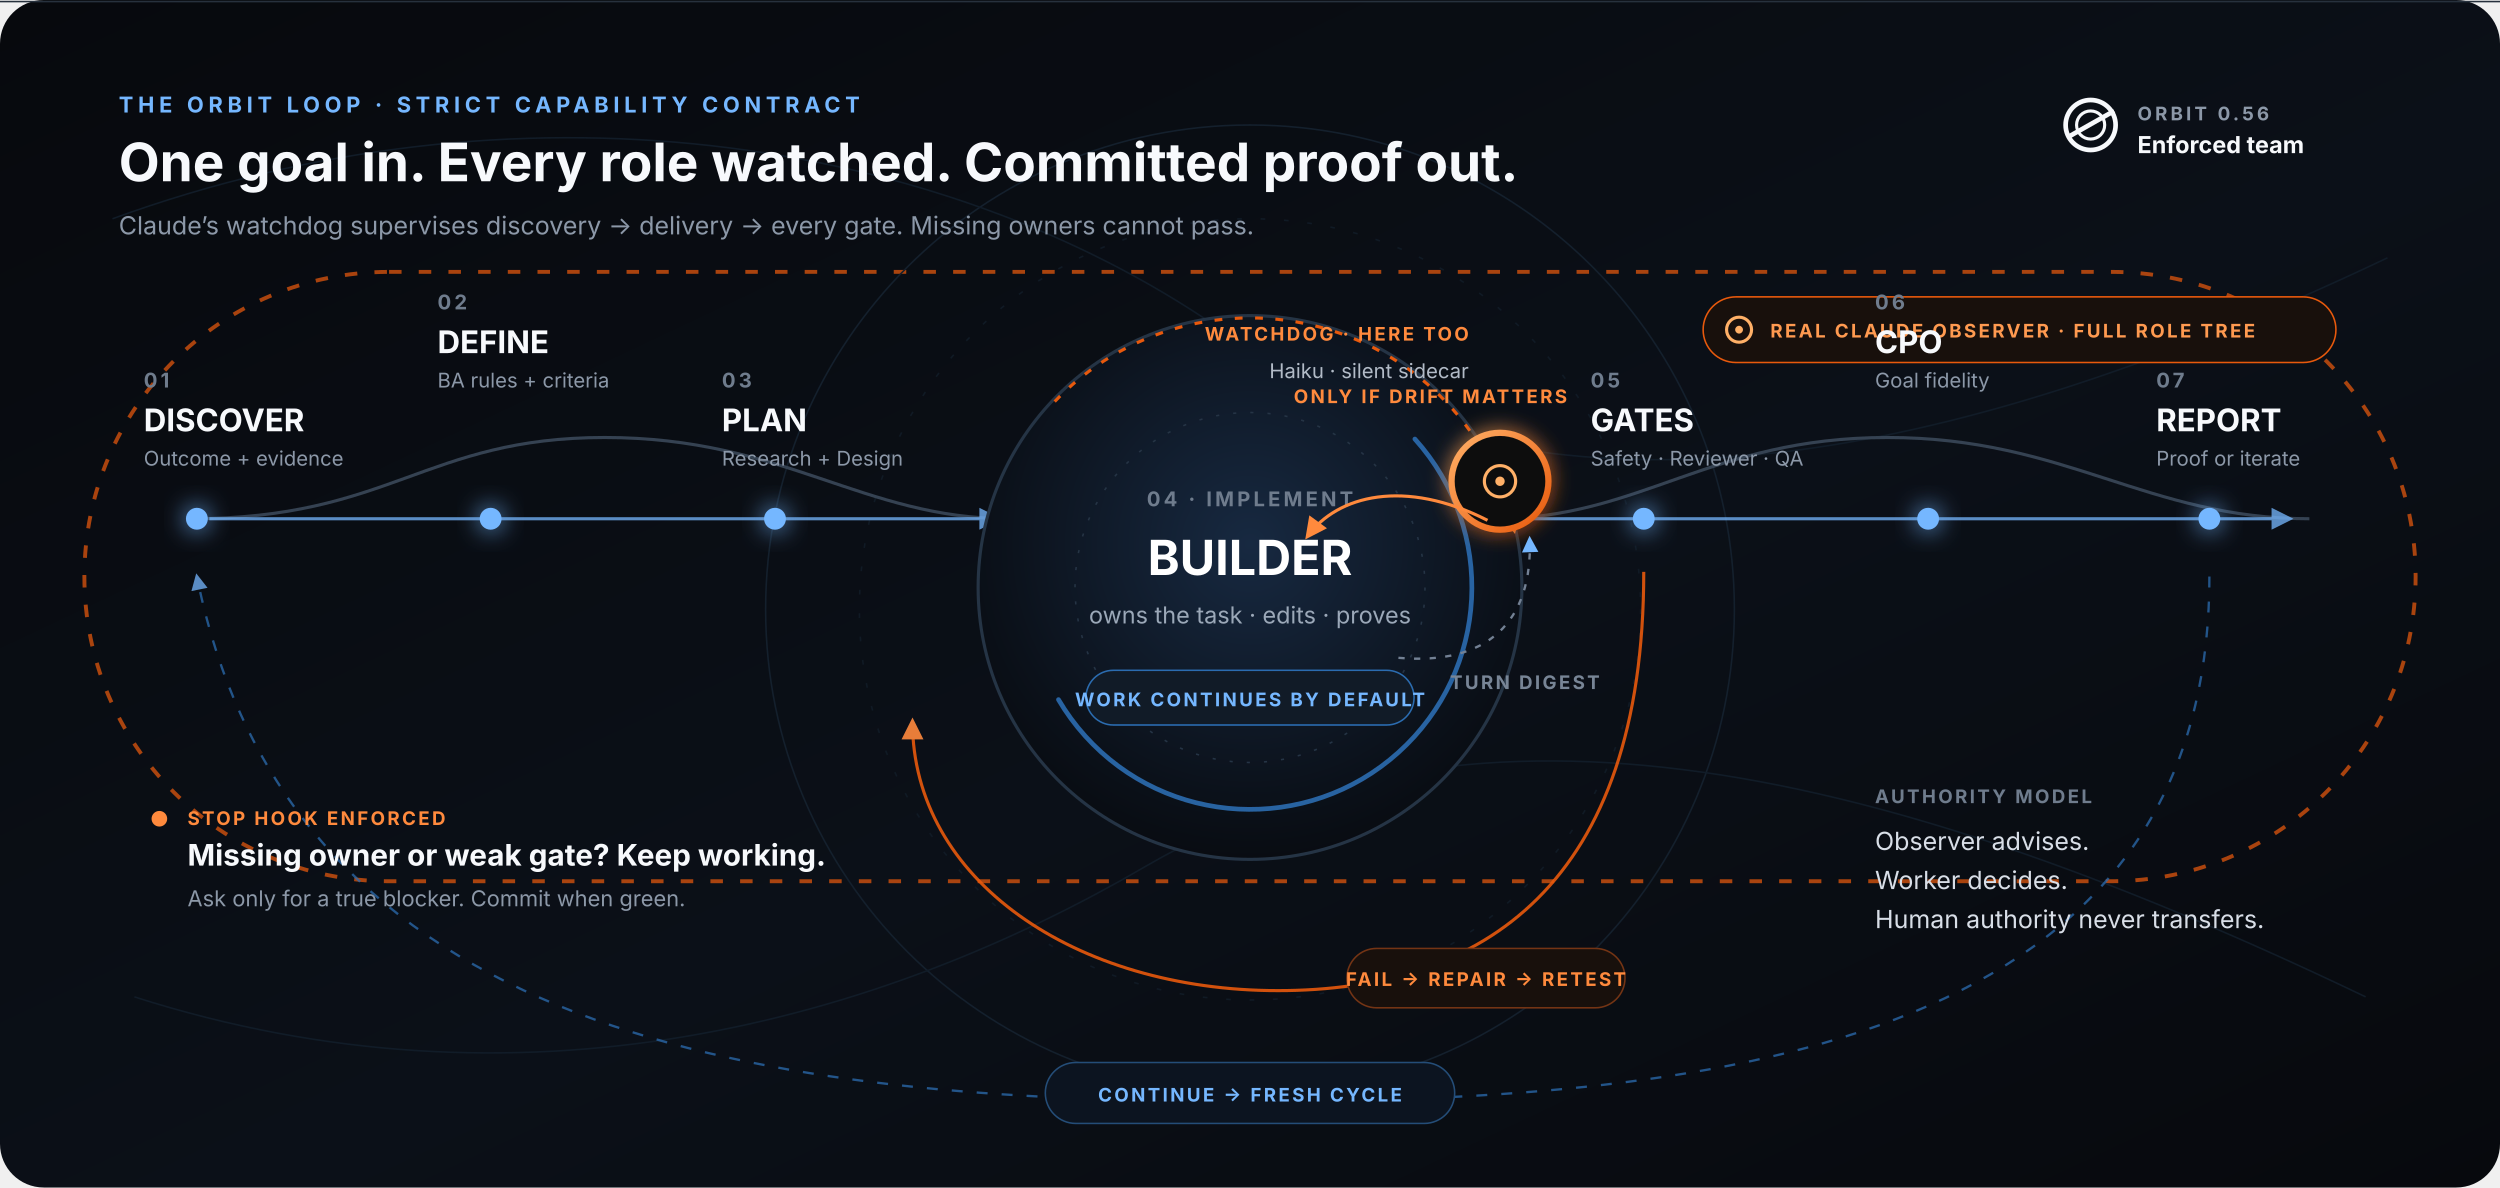
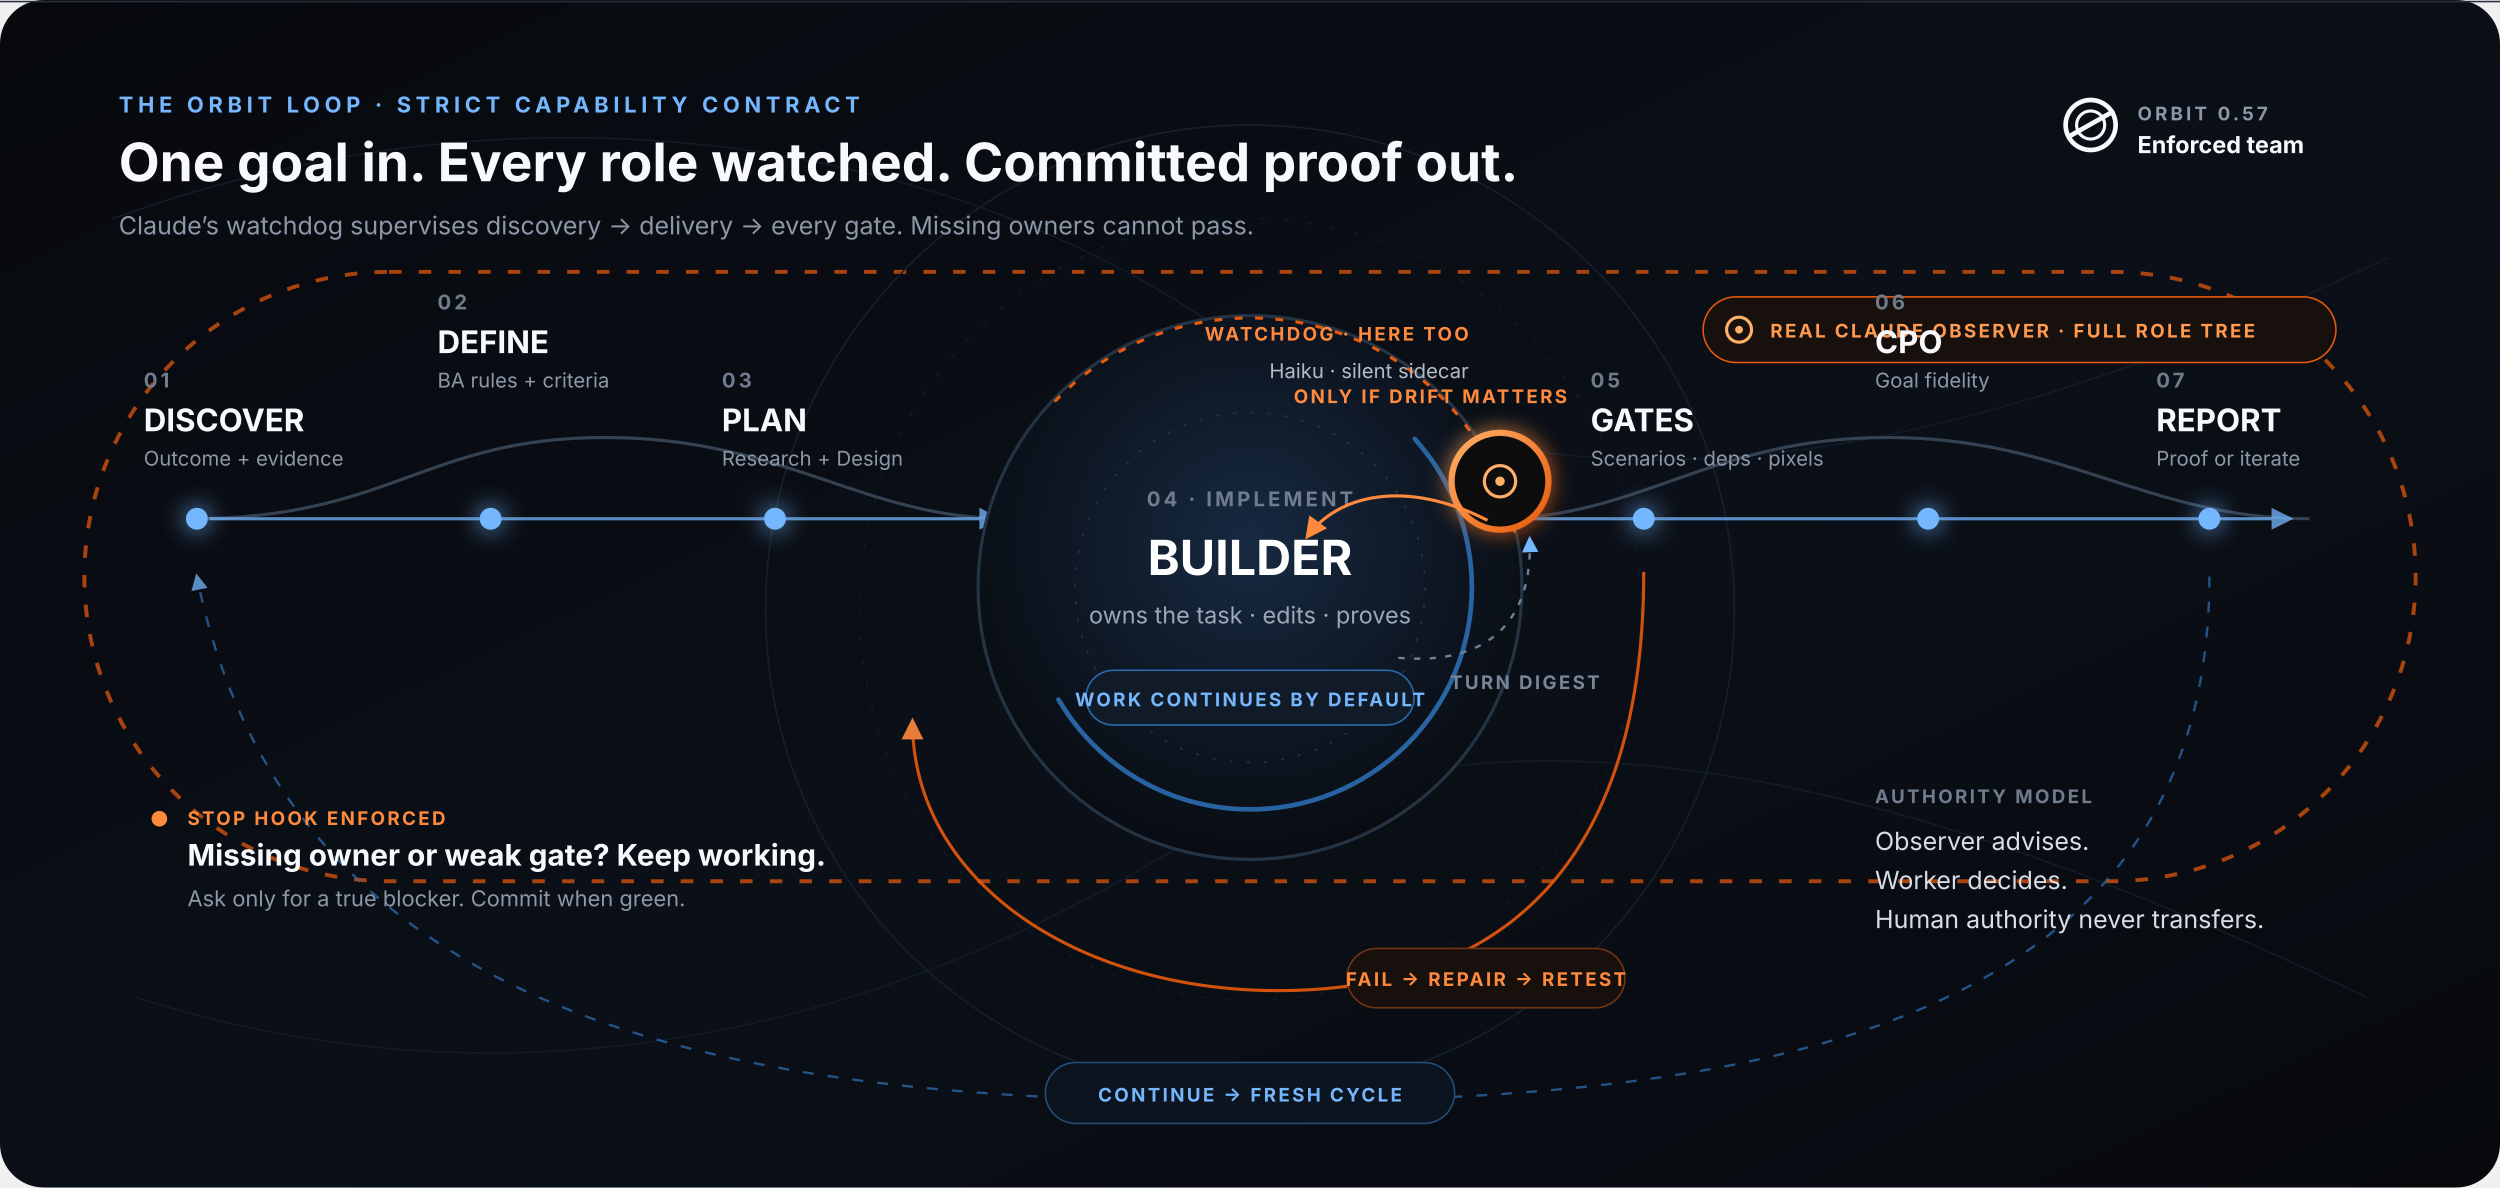
<svg xmlns="http://www.w3.org/2000/svg" width="1600" height="760" viewBox="0 0 1600 760" role="img" aria-labelledby="title desc">
  <defs>
    <linearGradient id="bg" x1="0" y1="0" x2="1" y2="1">
      <stop offset="0" stop-color="#07090d" />
      <stop offset="0.55" stop-color="#0b1018" />
      <stop offset="1" stop-color="#07090d" />
    </linearGradient>
    <linearGradient id="blue" x1="0" y1="0" x2="1" y2="1">
      <stop offset="0" stop-color="#75b7ff" />
      <stop offset="1" stop-color="#2b6cb0" />
    </linearGradient>
    <linearGradient id="orange" x1="0" y1="0" x2="1" y2="1">
      <stop offset="0" stop-color="#ffb067" />
      <stop offset="1" stop-color="#e8590c" />
    </linearGradient>
    <radialGradient id="core" cx="50%" cy="42%" r="65%">
      <stop offset="0" stop-color="#172941" />
      <stop offset="0.72" stop-color="#0b111a" />
      <stop offset="1" stop-color="#07090d" />
    </radialGradient>
    <filter id="blueGlow" x="-100%" y="-100%" width="300%" height="300%">
      <feGaussianBlur stdDeviation="8" result="blur" />
      <feMerge>
        <feMergeNode in="blur" />
        <feMergeNode in="SourceGraphic" />
      </feMerge>
    </filter>
    <filter id="orangeGlow" x="-100%" y="-100%" width="300%" height="300%">
      <feGaussianBlur stdDeviation="6" result="blur" />
      <feMerge>
        <feMergeNode in="blur" />
        <feMergeNode in="SourceGraphic" />
      </feMerge>
    </filter>
    <marker id="arrowBlue" viewBox="0 0 10 10" refX="8" refY="5" markerWidth="7" markerHeight="7" orient="auto-start-reverse">
      <path d="M 0 0 L 10 5 L 0 10 z" fill="#75b7ff" />
    </marker>
    <marker id="arrowOrange" viewBox="0 0 10 10" refX="8" refY="5" markerWidth="7" markerHeight="7" orient="auto-start-reverse">
      <path d="M 0 0 L 10 5 L 0 10 z" fill="#ff8a3d" />
    </marker>
    <style>
      .sans { font-family: Inter, ui-sans-serif, system-ui, -apple-system, BlinkMacSystemFont, "Segoe UI", sans-serif; }
      .mono { font-family: "SFMono-Regular", Consolas, "Liberation Mono", monospace; }
      .eyebrow { font-size: 14px; font-weight: 700; letter-spacing: 3px; }
      .stageNo { font-size: 13px; font-weight: 700; letter-spacing: 2px; fill: #6f7c8d; }
      .stageName { font-size: 20px; font-weight: 680; fill: #f7f9fc; }
      .stageNote { font-size: 13px; fill: #8c98a8; }
      .tiny { font-size: 12px; font-weight: 650; letter-spacing: 1.5px; }
    </style>
  </defs>
  <rect width="1600" height="760" rx="28" fill="url(#bg)" />
  <rect x="54" y="174" width="1492" height="390" rx="195" fill="none" stroke="#e8590c" stroke-width="2.5" stroke-dasharray="8 11" opacity=".72" />
  <path d="M0 1H1600" stroke="#27313d" />
  <circle cx="800" cy="390" r="310" fill="none" stroke="#14202d" stroke-width="1" />
  <circle cx="800" cy="390" r="250" fill="none" stroke="#101a25" stroke-width="1" stroke-dasharray="3 12" />
  <path d="M72 140C330 46 600 86 780 210C965 337 1204 319 1528 165" fill="none" stroke="#111c28" stroke-width="1" />
  <path d="M86 638C333 717 561 655 734 554C938 436 1184 480 1514 638" fill="none" stroke="#111c28" stroke-width="1" />
  <g class="sans">
    <text x="76" y="72" class="eyebrow" fill="#75b7ff">THE ORBIT LOOP · STRICT CAPABILITY CONTRACT</text>
    <text x="76" y="116" font-size="34" font-weight="720" fill="#f7f9fc">One goal in. Every role watched. Committed proof out.</text>
    <text x="76" y="150" font-size="16" fill="#8c98a8">Claude’s watchdog supervises discovery → delivery → every gate. Missing owners cannot pass.</text>
    <g transform="translate(1320 62)">
      <circle cx="18" cy="18" r="16" fill="none" stroke="#f7f9fc" stroke-width="3" />
      <circle cx="18" cy="18" r="9" fill="none" stroke="#f7f9fc" stroke-width="2" />
      <path d="M3 26L33 9" stroke="#f7f9fc" stroke-width="3" />
-       <text x="48" y="15" font-size="12" font-weight="700" letter-spacing="2" fill="#8c98a8">ORBIT 0.56</text>
+       <text x="48" y="15" font-size="12" font-weight="700" letter-spacing="2" fill="#8c98a8">ORBIT 0.57</text>
      <text x="48" y="36" font-size="15" font-weight="650" fill="#f7f9fc">Enforced team</text>
    </g>
  </g>
  <g class="sans" transform="translate(1090 190)">
    <rect width="405" height="42" rx="21" fill="#18100c" stroke="#e8590c" />
    <circle cx="23" cy="21" r="8" fill="none" stroke="#ffb067" stroke-width="2" />
    <circle cx="23" cy="21" r="2.5" fill="#ffb067" />
    <text x="43" y="26" class="tiny" fill="#ff9a50">REAL CLAUDE OBSERVER · FULL ROLE TREE</text>
  </g>
  <path d="M122 332C250 332 272 280 387 280S552 332 646 332" fill="none" stroke="#354252" stroke-width="2" />
  <path d="M956 332C1050 332 1094 280 1208 280S1374 332 1478 332" fill="none" stroke="#354252" stroke-width="2" />
  <path d="M134 332H638" fill="none" stroke="#75b7ff" stroke-width="2" marker-end="url(#arrowBlue)" opacity=".75" />
  <path d="M962 332H1465" fill="none" stroke="#75b7ff" stroke-width="2" marker-end="url(#arrowBlue)" opacity=".75" />
  <g class="sans">
    <g transform="translate(92 248)">
      <circle cx="34" cy="84" r="7" fill="#75b7ff" filter="url(#blueGlow)" />
      <text x="0" y="0" class="stageNo">01</text>
      <text x="0" y="28" class="stageName">DISCOVER</text>
      <text x="0" y="50" class="stageNote">Outcome + evidence</text>
    </g>
    <g transform="translate(280 198)">
      <circle cx="34" cy="134" r="7" fill="#75b7ff" filter="url(#blueGlow)" />
      <text x="0" y="0" class="stageNo">02</text>
      <text x="0" y="28" class="stageName">DEFINE</text>
      <text x="0" y="50" class="stageNote">BA rules + criteria</text>
    </g>
    <g transform="translate(462 248)">
      <circle cx="34" cy="84" r="7" fill="#75b7ff" filter="url(#blueGlow)" />
      <text x="0" y="0" class="stageNo">03</text>
      <text x="0" y="28" class="stageName">PLAN</text>
      <text x="0" y="50" class="stageNote">Research + Design</text>
    </g>
  </g>
  <g transform="translate(800 376)">
    <circle r="174" fill="url(#core)" stroke="#253445" stroke-width="2" />
    <circle r="142" fill="none" stroke="#2b6cb0" stroke-width="3" stroke-dasharray="475 420" stroke-linecap="round" transform="rotate(-42)" opacity=".9" />
    <circle r="112" fill="none" stroke="#253445" stroke-width="1" stroke-dasharray="2 9" />
    <g class="sans" text-anchor="middle">
      <text y="-52" class="stageNo" fill="#75b7ff">04 · IMPLEMENT</text>
      <text y="-8" font-size="31" font-weight="740" fill="#ffffff">BUILDER</text>
      <text y="23" font-size="15" fill="#9ba8b8">owns the task · edits · proves</text>
      <rect x="-105" y="53" width="210" height="35" rx="17.5" fill="#111b27" stroke="#2b6cb0" />
      <text y="76" class="tiny" fill="#75b7ff">WORK CONTINUES BY DEFAULT</text>
    </g>
    <path d="M-125 -119A173 173 0 0 1 169 -37" fill="none" stroke="#e8590c" stroke-width="2" stroke-dasharray="5 8" marker-end="url(#arrowOrange)" />
    <g transform="translate(160 -68)" filter="url(#orangeGlow)">
      <circle r="31" fill="#11100e" stroke="url(#orange)" stroke-width="4" />
      <circle r="10" fill="none" stroke="#ffb067" stroke-width="2" />
      <circle r="3" fill="#ffb067" />
    </g>
    <g class="sans" transform="translate(140 -158)" text-anchor="end">
      <text class="tiny" fill="#ff8a3d">WATCHDOG · HERE TOO</text>
      <text y="24" font-size="13" fill="#b2bbc7">Haiku · silent sidecar</text>
    </g>
    <path d="M95 45C152 50 181 22 179 -31" fill="none" stroke="#738194" stroke-width="1.5" stroke-dasharray="4 6" marker-end="url(#arrowBlue)" />
    <path d="M152 -43C99 -70 56 -59 37 -33" fill="none" stroke="#ff8a3d" stroke-width="2" marker-end="url(#arrowOrange)" />
    <g class="sans">
      <text x="128" y="65" class="tiny" fill="#788596">TURN DIGEST</text>
      <text x="28" y="-118" class="tiny" fill="#ff8a3d">ONLY IF DRIFT MATTERS</text>
    </g>
  </g>
  <g class="sans">
    <g transform="translate(1018 248)">
      <circle cx="34" cy="84" r="7" fill="#75b7ff" filter="url(#blueGlow)" />
      <text x="0" y="0" class="stageNo">05</text>
      <text x="0" y="28" class="stageName">GATES</text>
-       <text x="0" y="50" class="stageNote">Safety · Reviewer · QA</text>
+       <text x="0" y="50" class="stageNote">Scenarios · deps · pixels</text>
    </g>
    <g transform="translate(1200 198)">
      <circle cx="34" cy="134" r="7" fill="#75b7ff" filter="url(#blueGlow)" />
      <text x="0" y="0" class="stageNo">06</text>
      <text x="0" y="28" class="stageName">CPO</text>
      <text x="0" y="50" class="stageNote">Goal fidelity</text>
    </g>
    <g transform="translate(1380 248)">
      <circle cx="34" cy="84" r="7" fill="#75b7ff" filter="url(#blueGlow)" />
      <text x="0" y="0" class="stageNo">07</text>
      <text x="0" y="28" class="stageName">REPORT</text>
      <text x="0" y="50" class="stageNote">Proof or iterate</text>
    </g>
  </g>
  <g class="sans">
    <path d="M1052 366C1052 566 949 634 818 634C688 634 584 563 584 462" fill="none" stroke="#e8590c" stroke-width="2" marker-end="url(#arrowOrange)" opacity=".9" />
    <rect x="862" y="607" width="178" height="38" rx="19" fill="#18100c" stroke="#743414" />
    <text x="951" y="631" text-anchor="middle" class="tiny" fill="#ff8a3d">FAIL → REPAIR → RETEST</text>
    <path d="M1414 369C1414 665 1112 705 800 705C488 705 186 665 126 369" fill="none" stroke="#2b6cb0" stroke-width="1.5" stroke-dasharray="7 9" marker-end="url(#arrowBlue)" opacity=".75" />
    <rect x="669" y="680" width="262" height="39" rx="19.5" fill="#0c1420" stroke="#244d78" />
    <text x="800" y="705" text-anchor="middle" class="tiny" fill="#75b7ff">CONTINUE → FRESH CYCLE</text>
    <g transform="translate(92 514)">
      <circle cx="10" cy="10" r="5" fill="#ff8a3d" />
      <text x="28" y="14" class="tiny" fill="#ff8a3d">STOP HOOK ENFORCED</text>
      <text x="28" y="40" font-size="19" font-weight="680" fill="#f7f9fc">Missing owner or weak gate? Keep working.</text>
      <text x="28" y="66" font-size="14" fill="#8c98a8">Ask only for a true blocker. Commit when green.</text>
    </g>
    <g transform="translate(1200 514)">
      <text class="tiny" fill="#6f7c8d">AUTHORITY MODEL</text>
      <text y="30" font-size="16" fill="#d8dee7">Observer advises.</text>
      <text y="55" font-size="16" fill="#d8dee7">Worker decides.</text>
      <text y="80" font-size="16" fill="#d8dee7">Human authority never transfers.</text>
    </g>
  </g>
</svg>
